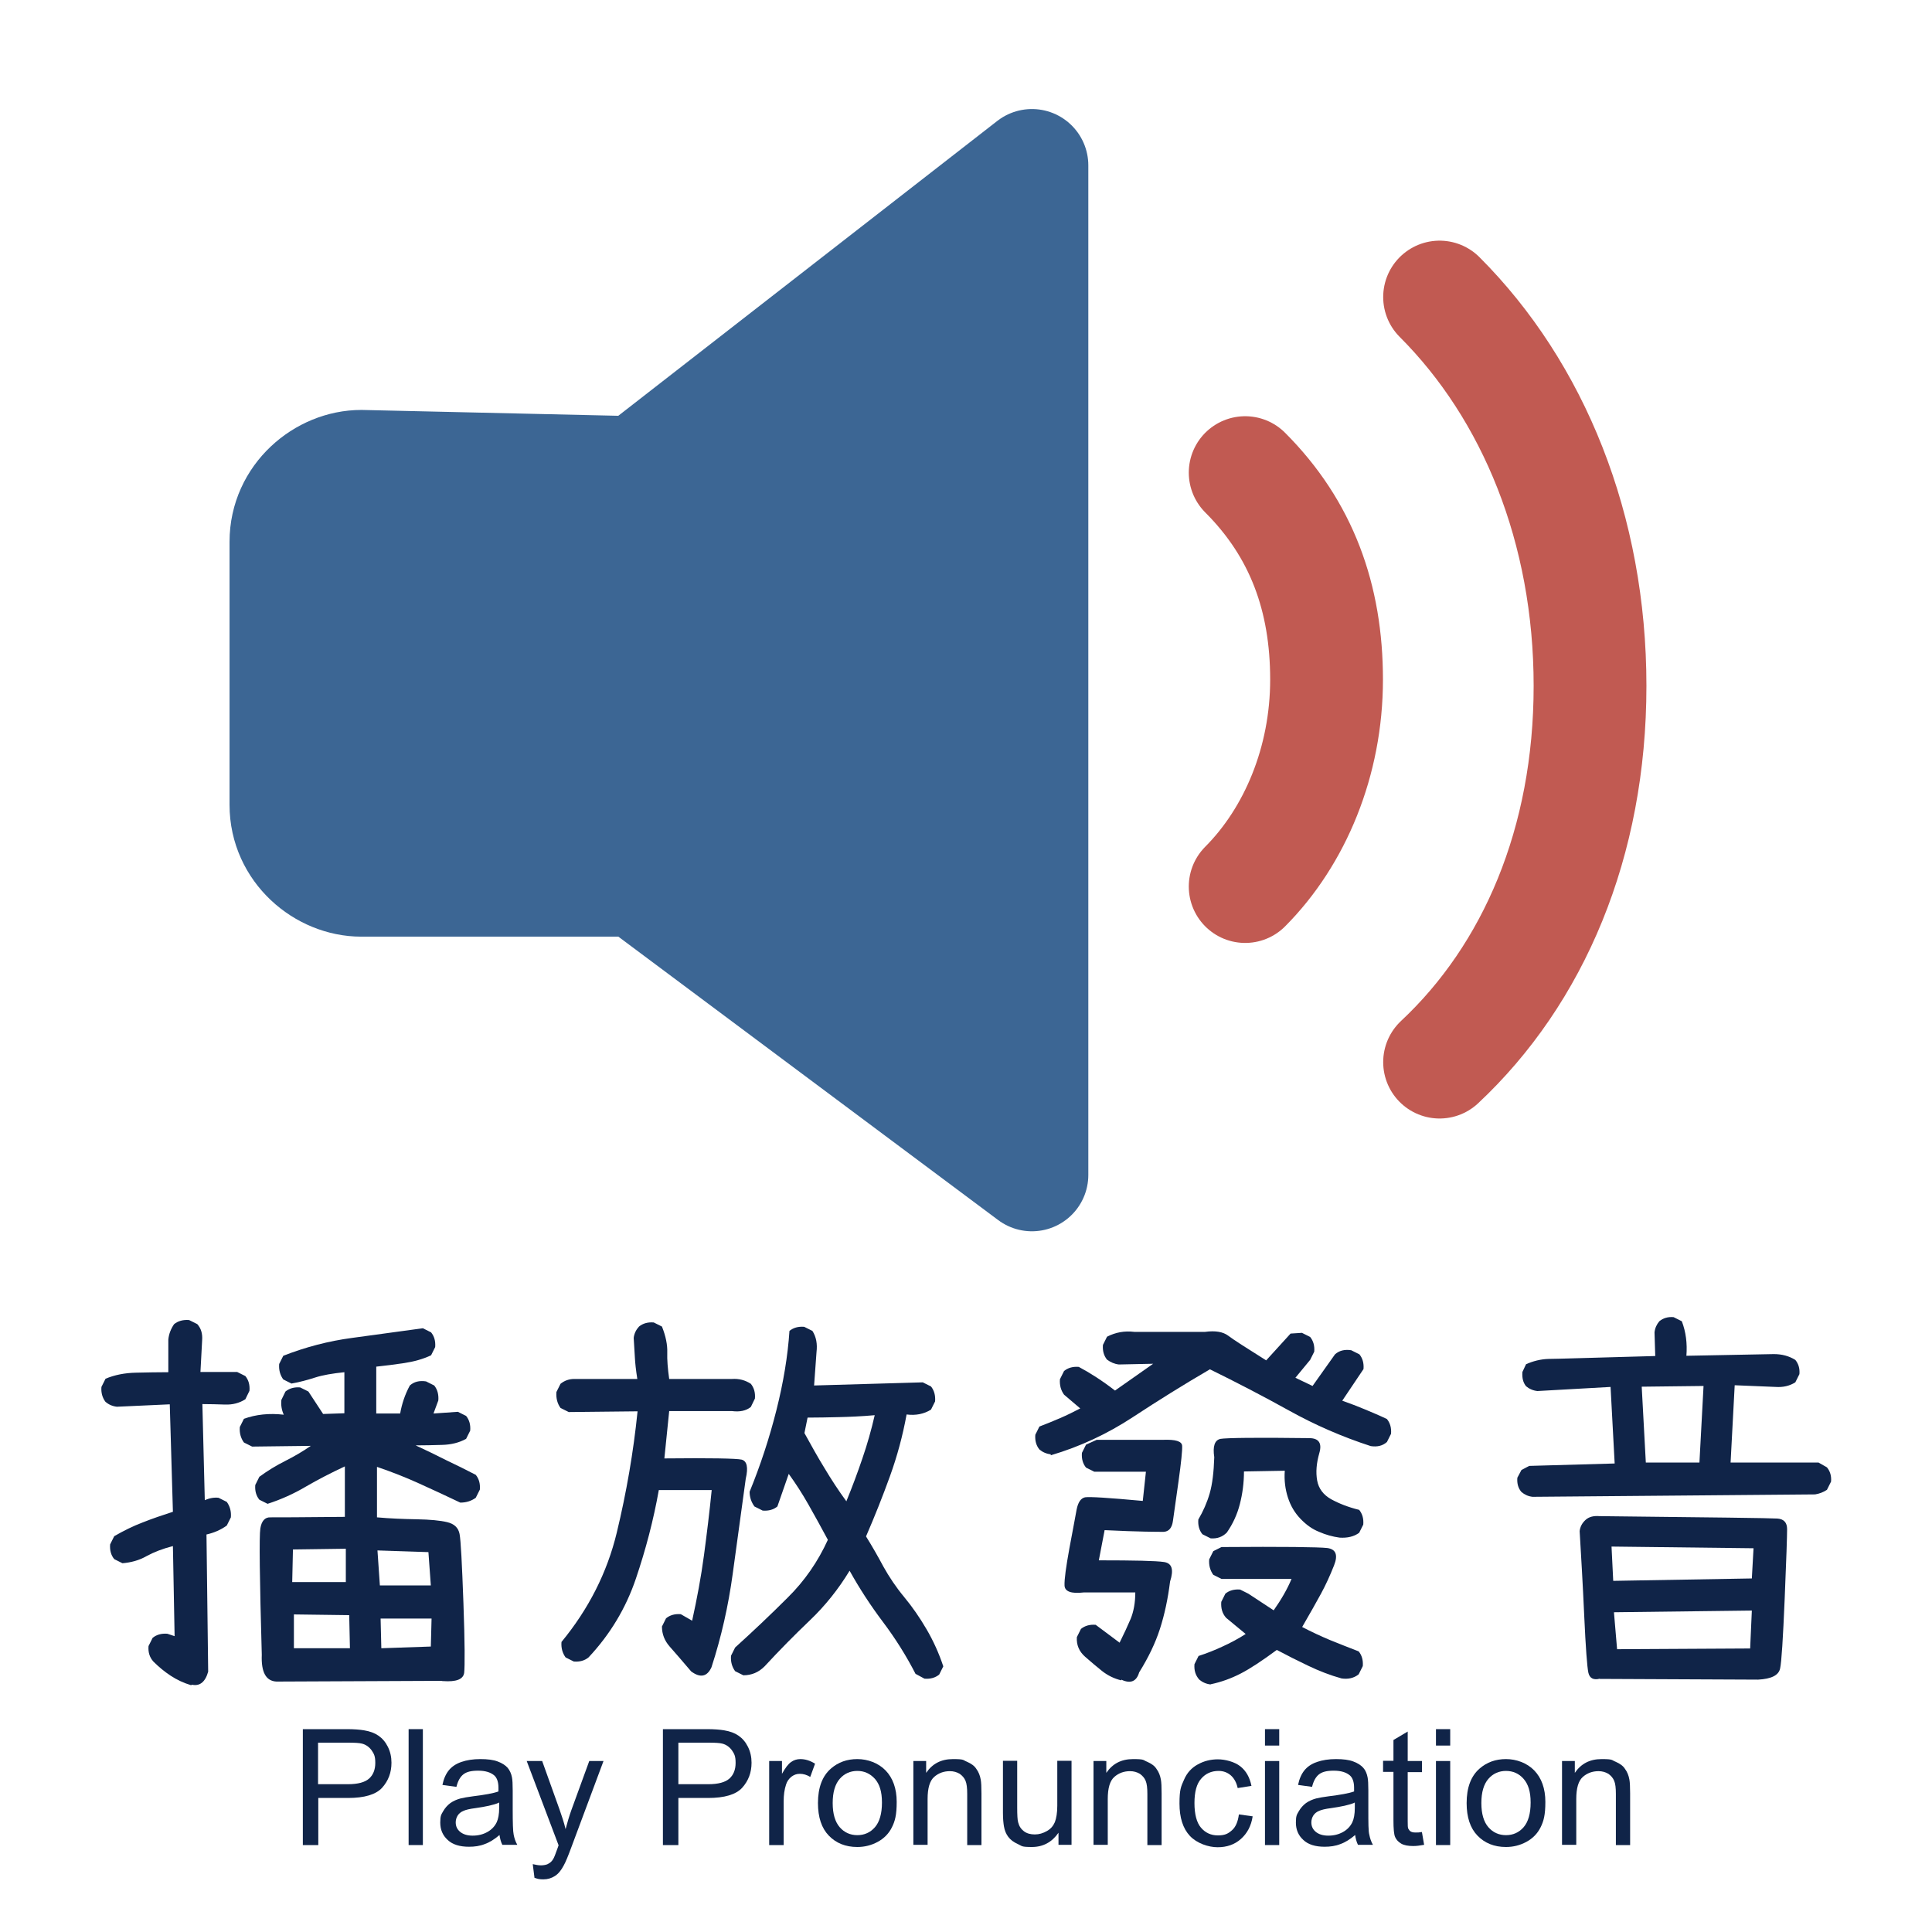
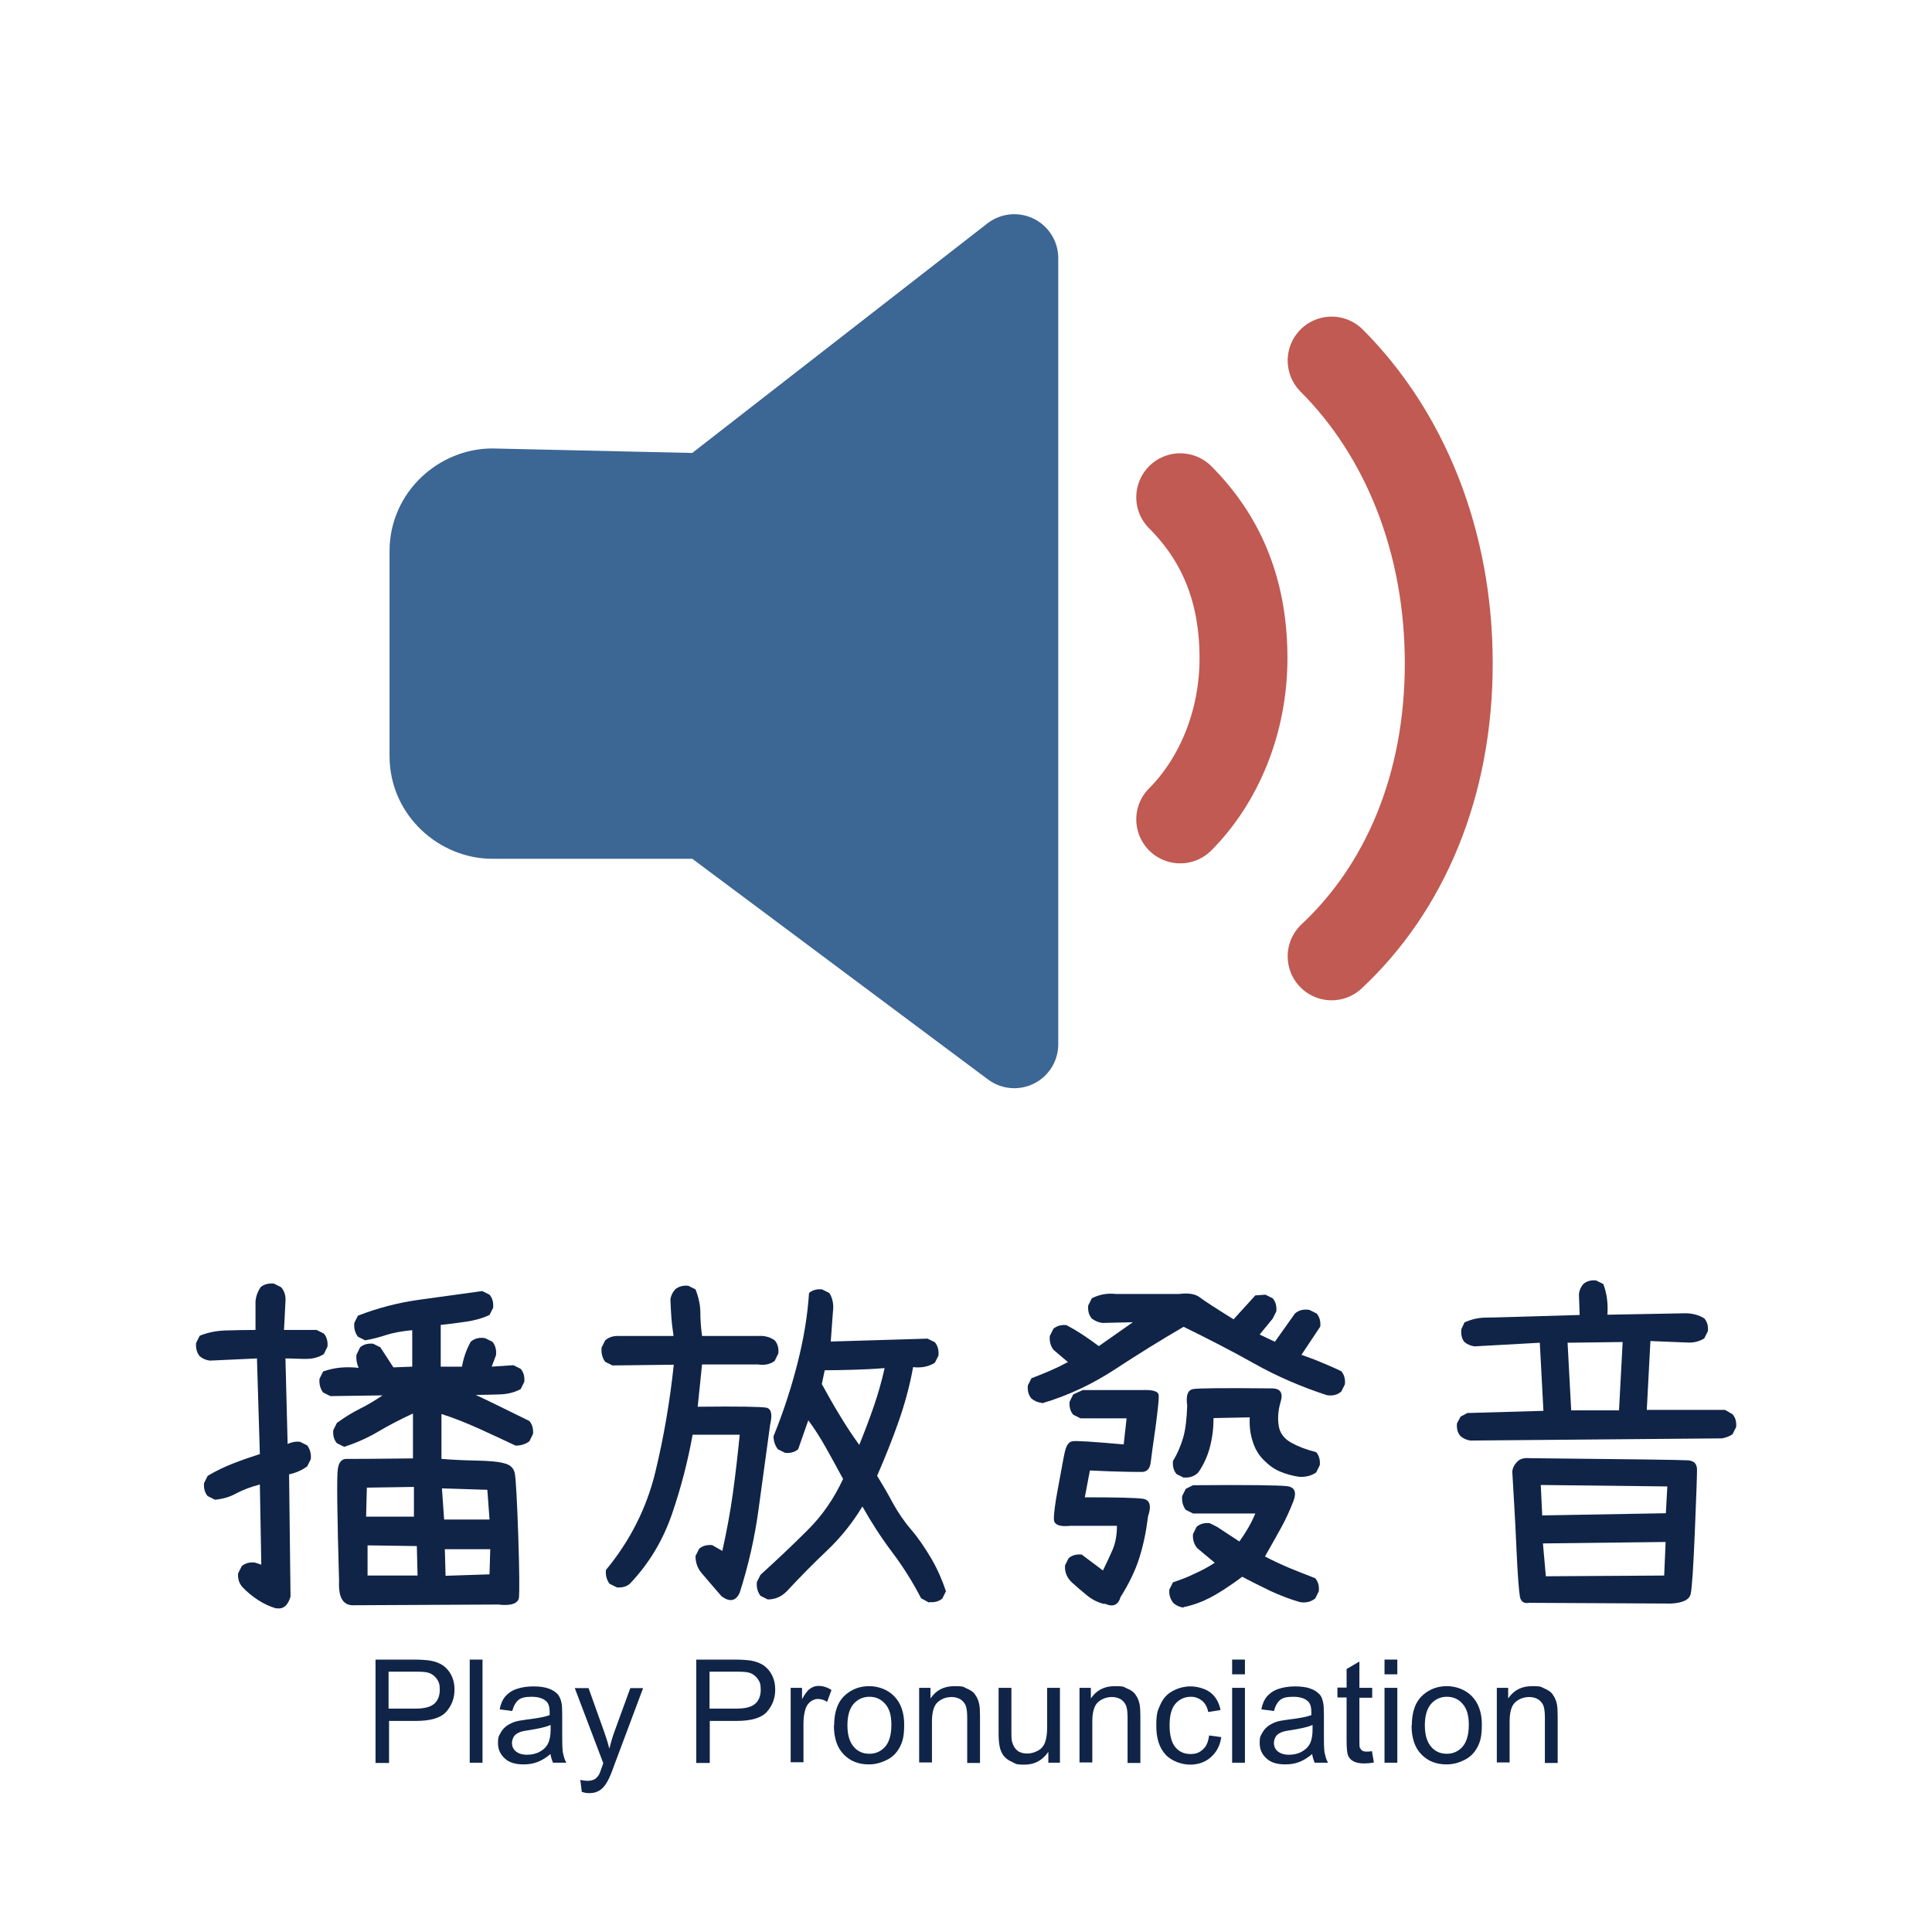
<svg xmlns="http://www.w3.org/2000/svg" id="_圖層_1" version="1.1" viewBox="0 0 800 800">
  <defs>
    <style>
      .st0 {
        isolation: isolate;
      }

      .st1 {
        fill: none;
        stroke: #c15a52;
      }

      .st1, .st2 {
        stroke-linecap: round;
        stroke-linejoin: round;
-         stroke-width: 46.7px;
+         stroke-width: 36.4px;
      }

      .st3 {
        fill: #102448;
      }

      .st2 {
        fill: #3c6694;
        stroke: #3c6694;
      }
    </style>
  </defs>
  <g>
-     <path class="st3" d="M79.1,697.8c-3-.9-5.8-2.2-8.4-3.9s-5-3.7-7.2-5.9c-1.6-1.8-2.2-3.9-2-6.4l1.7-3.4c1.6-1.3,3.6-1.9,6.1-1.7l3,1-.7-37.3c-4.3,1.1-7.9,2.5-11,4.2-3,1.7-6.3,2.6-9.9,2.9l-3.4-1.7c-1.3-1.6-1.9-3.6-1.7-6.1l1.7-3.4c3.8-2.2,7.8-4.2,11.8-5.7,4-1.6,8.2-3,12.5-4.4l-1.3-44.5-21.9,1c-1.8-.2-3.4-.9-4.7-2-1.3-1.7-1.9-3.8-1.7-6.2l1.7-3.4c3.8-1.6,8-2.4,12.5-2.5s9-.2,13.5-.2v-13.5c.2-2.2,1-4.4,2.4-6.4,1.6-1.3,3.7-1.9,6.2-1.7l3.4,1.7c1.6,1.8,2.2,4,2,6.7l-.7,13.1h15.2l3.4,1.7c1.3,1.6,1.9,3.6,1.7,6.1l-1.7,3.5c-2.5,1.6-5.3,2.3-8.4,2.2s-6.3-.2-9.4-.2l1,39.8c2-.9,3.9-1.2,5.7-1l3.4,1.7c1.3,1.8,1.9,3.9,1.7,6.4l-1.7,3.4c-2.5,1.8-5.3,3-8.4,3.7l.7,56.8c-1.2,4.3-3.5,6.1-6.7,5.4l-.4.2h0ZM183.1,696l-68.6.3c-4.4-.2-6.4-3.9-6.1-11.1-.9-31.7-1.1-49.1-.6-52.3.5-3.1,1.9-4.7,4.2-4.6,2.3,0,12.6,0,30.8-.2v-20.9c-5.8,2.7-11.2,5.5-16.2,8.4-4.9,2.9-10.2,5.3-15.8,7.1l-3.4-1.7c-1.3-1.6-1.9-3.6-1.7-6.1l1.7-3.4c3.4-2.5,7-4.7,10.8-6.6,3.8-1.9,7.3-4,10.5-6.2l-24.3.3-3.4-1.7c-1.3-1.8-1.9-3.9-1.7-6.4l1.7-3.4c4.9-1.8,10.5-2.4,16.5-1.7-.9-2-1.2-4-1-6.1l1.7-3.5c1.6-1.3,3.6-1.9,6.1-1.7l3.4,1.7,6.1,9.3,8.8-.3v-17c-4.9.5-9,1.2-12.1,2.2-3.1,1-6.4,1.9-9.8,2.5l-3.4-1.7c-1.3-1.8-1.9-3.9-1.7-6.4l1.7-3.4c9.2-3.6,18.7-6.1,28.5-7.4l29.3-4,3.4,1.7c1.3,1.6,1.9,3.6,1.7,6.1l-1.7,3.4c-3.4,1.6-7.1,2.6-11,3.2-4,.6-7.9,1.1-11.7,1.5v19.4h9.9c.7-4,2-7.9,4-11.6,1.8-1.6,4-2.1,6.7-1.7l3.4,1.7c1.3,1.6,1.9,3.7,1.7,6.2l-2,5.4,10.1-.7,3.4,1.7c1.3,1.6,1.9,3.6,1.7,6.1l-1.7,3.4c-2.9,1.6-6.2,2.4-9.9,2.5s-7.4.2-11,.2c4.3,2,8.5,4,12.6,6.1,4.2,2,8.3,4,12.3,6.1,1.3,1.6,1.9,3.6,1.7,6.1l-1.7,3.4c-1.8,1.3-3.9,2-6.4,2-5.6-2.7-11.3-5.3-17-7.9-5.7-2.6-11.6-4.9-17.5-6.9v20.9c5.5.5,11,.7,16.5.8s9.7.5,12.6,1.2c2.9.7,4.6,2.3,5.1,4.9.5,2.6,1,12.1,1.6,28.7.6,16.5.6,26.1.3,28.8-.4,2.7-3.3,3.8-8.8,3.4h-.3ZM143.2,641.3l-21.9.3-.3,13.5h22.2v-13.8ZM144.9,682.5l-.3-13.7-22.9-.3v14h23.3,0ZM178.4,656.5l-1-13.8-21.1-.7,1,14.5h21.1ZM178.4,681.8l.3-11.6h-21.1l.3,12.3,20.4-.7h.1Z" />
-     <path class="st3" d="M286.2,692.1c-3.8-4.5-6.8-7.9-8.9-10.3-2.1-2.4-3.2-5.1-3.2-8.3l1.7-3.4c1.6-1.3,3.6-1.9,6.1-1.7l4.7,2.7c2-9.1,3.7-18.1,4.9-27.1,1.2-9,2.3-18,3.2-27h-21.9c-2.2,12.4-5.4,24.6-9.5,36.7-4.1,12.1-10.6,23-19.6,32.6-1.6,1.3-3.6,1.9-6.1,1.7l-3.4-1.7c-1.3-1.8-1.9-3.9-1.7-6.4,11.2-13.6,18.9-28.7,22.9-45.3,4-16.6,6.9-33.4,8.6-50.2l-28.5.3-3.4-1.7c-1.3-1.8-1.9-4-1.7-6.6l1.7-3.4c1.6-1.3,3.5-2,5.7-2h26.1c-.6-3.8-.9-6.7-1-8.7s-.3-4.7-.5-8.3c.2-1.8,1-3.4,2.2-4.7,1.6-1.3,3.6-1.9,6.1-1.7l3.4,1.7c1.6,4,2.3,7.6,2.2,10.7-.1,3.1.2,6.8.8,11h26c2.9-.2,5.5.5,7.8,2,1.3,1.6,1.9,3.6,1.7,6.1l-1.7,3.5c-2,1.6-4.6,2.1-7.8,1.7h-26l-2,19.6c19.1-.2,29.8,0,32,.5,2.2.6,2.8,3.2,1.7,7.9-1.8,13-3.6,26.2-5.4,39.4s-4.7,26.1-8.8,38.7c-1.8,3.9-4.6,4.5-8.4,1.7h0ZM382.8,695.1l-3.7-2c-3.8-7.4-8.3-14.6-13.5-21.5s-9.8-14-13.8-21.2c-4.6,7.6-10.1,14.5-16.5,20.6s-12.6,12.4-18.7,19c-2.5,2.5-5.4,3.7-8.8,3.7l-3.4-1.7c-1.3-1.8-1.9-3.9-1.7-6.4l1.7-3.4c7.4-6.7,14.7-13.6,21.7-20.6,7.1-7,12.6-15,16.7-24-2.9-5.4-5.6-10.3-8.1-14.7s-5.2-8.6-8.1-12.6c-1.6,4.5-3.1,9-4.7,13.5-1.6,1.3-3.6,1.9-6.1,1.7l-3.4-1.7c-1.3-1.8-2-3.8-2-6.1,4.5-11,8.2-22.3,11.1-33.8s4.7-22.4,5.4-32.8c1.6-1.3,3.6-1.9,6.1-1.7l3.4,1.7c1.6,2.5,2.1,5.4,1.7,8.8l-1,13.8,45-1.3,3.4,1.7c1.3,1.6,1.9,3.7,1.7,6.2l-1.7,3.4c-2.9,1.8-6.3,2.5-10.1,2-1.6,8.8-3.9,17.3-6.9,25.6s-6.3,16.6-9.9,24.9c2.5,4,4.9,8.2,7.2,12.5,2.4,4.3,5.2,8.5,8.6,12.6s6.5,8.6,9.3,13.4c2.8,4.8,5.1,9.9,6.9,15.3l-1.7,3.4c-1.6,1.3-3.6,1.9-6.1,1.7h0ZM350.4,621.8c2.5-6.1,4.7-12,6.7-17.9,2-5.8,3.7-11.8,5.1-17.9-5.6.5-10.6.7-14.9.8s-8.6.2-12.9.2l-1.3,6.4c2.7,4.9,5.4,9.8,8.3,14.5,2.8,4.7,5.8,9.3,9.1,13.8h-.1Z" />
-     <path class="st3" d="M435.1,602.2c-1.8-.2-3.4-.9-4.7-2-1.3-1.6-1.9-3.6-1.7-6.1l1.7-3.4c2.9-1.1,5.8-2.3,8.6-3.5,2.8-1.2,5.6-2.6,8.3-4l-6.7-5.7c-1.3-1.8-1.9-3.9-1.7-6.4l1.7-3.4c1.6-1.3,3.6-1.9,6.1-1.7,4.7,2.5,9.7,5.7,15,9.8l15.8-11.1-14.2.3c-1.8-.2-3.4-.9-4.9-2-1.3-1.6-1.9-3.6-1.7-6.1l1.7-3.4c3.5-1.8,7.2-2.5,11.3-2h29.3c4.3-.6,7.5,0,9.6,1.6s7.4,5,15.7,10.2l10.1-11.1,4.7-.3,3.4,1.7c1.3,1.6,1.9,3.6,1.7,6.1l-1.7,3.4-6.1,7.4,7.1,3.4,9.3-13.1c1.8-1.6,4-2.1,6.7-1.7l3.4,1.7c1.3,1.6,1.9,3.6,1.7,6.1l-8.8,13.1c3.1,1.1,6.3,2.3,9.4,3.6,3.1,1.3,6.2,2.6,9.1,4,1.3,1.6,1.9,3.6,1.7,6.1l-1.7,3.4c-1.8,1.6-4,2.1-6.7,1.7-11.7-3.8-23-8.7-33.8-14.7s-21.8-11.7-32.8-17.1c-10.8,6.3-21.4,12.9-31.9,19.8-10.5,6.9-21.8,12.2-34,15.8v-.4h0ZM464.3,695.8c-2.9-.7-5.6-2-8-3.9s-4.7-3.9-7-5.9c-2.5-2.2-3.6-4.9-3.4-8.1l1.7-3.4c1.6-1.3,3.6-1.9,6.1-1.7l9.9,7.4c1.8-3.6,3.3-6.9,4.6-9.9,1.2-3,1.9-6.6,1.9-10.9h-21.4c-5.2.6-7.8-.4-7.9-2.9s.6-7.6,2-15.3c1.5-7.7,2.4-13.1,3-16.1s1.7-4.7,3.5-5.1c1.9-.3,9.8.2,23.9,1.5l1.3-12.1h-21.4l-3.4-1.7c-1.3-1.6-1.9-3.6-1.7-6.1l1.7-3.4,4.4-2h27.5c5.2-.2,7.8.6,7.9,2.5s-.4,6.8-1.5,14.7-1.9,13.3-2.3,16.3-1.7,4.5-3.9,4.6c-2.2,0-10.3,0-24.4-.7l-2.4,12.5c14.7,0,23.7.2,27,.7s4.1,3.1,2.5,8.1c-.9,7.2-2.3,13.7-4.2,19.6-1.9,5.9-4.8,11.9-8.6,18-1.1,3.8-3.6,4.8-7.4,3v.3h0ZM501.3,697.5c-1.8-.2-3.4-.9-4.7-2-1.6-1.8-2.2-3.9-2-6.4l1.7-3.4c3.4-1.1,6.7-2.4,9.9-3.9,3.3-1.5,6.5-3.2,9.6-5.2l-8.1-6.7c-1.6-1.8-2.2-4-2-6.6l1.7-3.4c1.6-1.3,3.6-1.9,6.1-1.7l3.4,1.7,10.5,6.9c3.1-4.4,5.6-8.7,7.4-13h-29l-3.4-1.7c-1.3-1.8-1.9-3.9-1.7-6.4l1.7-3.4,3.4-1.7c25.6-.2,40.2,0,43.8.4,3.6.5,4.5,2.9,2.8,7.2s-3.5,8.2-5.4,11.7-4.5,8.1-7.8,13.8c3.8,2,7.7,3.8,11.5,5.4,3.9,1.6,7.8,3.1,11.9,4.7,1.3,1.6,1.9,3.6,1.7,6.1l-1.7,3.4c-2,1.6-4.4,2.1-7.1,1.7-4.7-1.3-9.3-3.1-13.7-5.2-4.4-2.1-8.8-4.3-13.1-6.6-6.1,4.5-11.1,7.8-15,9.8-3.9,2-8,3.5-12.3,4.4h-.1ZM501.3,637l-3.4-1.7c-1.3-1.6-1.9-3.6-1.7-6.1,2-3.4,3.6-7,4.7-10.8s1.7-8.8,1.9-15c-.7-4.6.2-7.1,2.6-7.6,2.4-.4,14.6-.6,36.7-.3,4,0,5.4,2.1,4.2,6.2-1.2,4.2-1.5,7.9-.9,11.3.6,3.4,2.6,6,5.8,7.8,3.3,1.8,7.1,3.3,11.6,4.4,1.3,1.6,1.9,3.6,1.7,6.1l-1.7,3.4c-2.2,1.6-4.9,2.2-8.1,2-2.9-.4-5.8-1.2-8.5-2.4-2.8-1.1-5.3-2.9-7.7-5.4s-4.1-5.4-5.2-8.8c-1.1-3.4-1.6-7.1-1.3-11.1l-16.9.3c0,4.7-.6,9.2-1.7,13.5-1.1,4.3-2.9,8.2-5.4,11.8-1.8,1.8-4,2.6-6.7,2.4h0Z" />
-     <path class="st3" d="M634.6,619.8c-1.8-.2-3.3-.9-4.6-2-1.3-1.5-1.9-3.4-1.7-5.9l1.7-3.2,3.2-1.7,35.4-1-1.7-31.7-30.3,1.7c-1.8-.2-3.4-.9-4.7-2-1.2-1.5-1.7-3.4-1.5-5.9l1.5-3.2c2.9-1.3,6-2.1,9.3-2.2,3.3,0,18-.5,44.2-1.2l-.3-9.8c.2-1.8.9-3.3,2-4.6,1.6-1.3,3.5-1.9,5.9-1.7l3.4,1.7c1.7,4.4,2.3,9.2,1.9,14.3l36.2-.7c3.4,0,6.3.8,8.9,2.4,1.3,1.6,1.9,3.5,1.7,5.9l-1.7,3.4c-2.4,1.5-5.1,2.1-8.1,1.9l-17-.7-1.7,32h36.4l3.5,2c1.3,1.6,1.9,3.5,1.7,5.9l-1.7,3.4c-1.5,1-3.1,1.6-4.9,1.9l-117,1h0ZM662.5,695.1c-2.7.7-4.3-.2-4.8-2.5-.5-2.4-1.1-10.2-1.7-23.4-.6-13.3-1.3-25-1.9-35.2.2-1.8,1-3.3,2.4-4.6s3.3-1.8,5.8-1.6c46.4.5,71,.8,73.7,1s4,1.7,4,4.4-.3,12.3-1,28.8-1.3,26.2-1.9,28.9c-.6,2.8-3.6,4.3-9.1,4.6l-65.6-.3h0ZM725.4,653.6l.7-12.5-58.8-.7.7,14.2,57.5-1h-.1ZM724.7,682.6l.7-15.7-57.1.7,1.3,15.3,55.1-.3ZM705.4,573.9l-25.6.3,1.7,31.4h22.2l1.7-31.7h0Z" />
+     <path class="st2" d="M292.7,205.9l127.3-99v325.5l-127.3-95h-88.9c-12.1,0-24.3-10.1-24.3-24.3v-84.9c0-14.2,12.1-24.3,24.3-24.3l88.9,2Z" />
+     <path class="st1" d="M488.7,205.9c18.2,18.2,26.2,40.4,26.2,66.7s-10.1,50.5-26.2,66.7" />
+     <path class="st1" d="M551.4,149.3c30.3,30.3,48.5,74.8,48.5,125.4s-18.2,93-48.5,121.3" />
  </g>
-   <g class="st0">
+   <g>
+     <g>
+       <path class="st3" d="M114.3,666c-2.7-.8-5.2-2-7.5-3.5s-4.5-3.3-6.4-5.3c-1.4-1.6-2-3.5-1.8-5.7l1.5-3c1.4-1.2,3.2-1.7,5.4-1.5l2.7.9-.6-33.2c-3.8,1-7,2.2-9.8,3.7-2.7,1.5-5.6,2.3-8.8,2.6l-3-1.5c-1.2-1.4-1.7-3.2-1.5-5.4l1.5-3c3.4-2,6.9-3.7,10.5-5.1,3.6-1.4,7.3-2.7,11.1-3.9l-1.2-39.6-19.5.9c-1.6-.2-3-.8-4.2-1.8-1.2-1.5-1.7-3.4-1.5-5.5l1.5-3c3.4-1.4,7.1-2.1,11.1-2.2s8-.2,12-.2v-12c.2-2,.9-3.9,2.1-5.7,1.4-1.2,3.3-1.7,5.5-1.5l3,1.5c1.4,1.6,2,3.6,1.8,6l-.6,11.7h13.5l3,1.5c1.2,1.4,1.7,3.2,1.5,5.4l-1.5,3.1c-2.2,1.4-4.7,2-7.5,2s-5.6-.2-8.4-.2l.9,35.4c1.8-.8,3.5-1.1,5.1-.9l3,1.5c1.2,1.6,1.7,3.5,1.5,5.7l-1.5,3c-2.2,1.6-4.7,2.7-7.5,3.3l.6,50.6c-1.1,3.8-3.1,5.4-6,4.8l-.4.2h0ZM206.9,664.4l-61.1.3c-3.9-.2-5.7-3.5-5.4-9.9-.8-28.2-1-43.7-.5-46.6.4-2.8,1.7-4.2,3.7-4.1,2,0,11.2,0,27.4-.2v-18.6c-5.2,2.4-10,4.9-14.4,7.5-4.4,2.6-9.1,4.7-14.1,6.3l-3-1.5c-1.2-1.4-1.7-3.2-1.5-5.4l1.5-3c3-2.2,6.2-4.2,9.6-5.9,3.4-1.7,6.5-3.6,9.3-5.5l-21.6.3-3-1.5c-1.2-1.6-1.7-3.5-1.5-5.7l1.5-3c4.4-1.6,9.3-2.1,14.7-1.5-.8-1.8-1.1-3.6-.9-5.4l1.5-3.1c1.4-1.2,3.2-1.7,5.4-1.5l3,1.5,5.4,8.3,7.8-.3v-15.1c-4.4.4-8,1.1-10.8,2-2.8.9-5.7,1.7-8.7,2.2l-3-1.5c-1.2-1.6-1.7-3.5-1.5-5.7l1.5-3c8.2-3.2,16.7-5.4,25.4-6.6l26.1-3.6,3,1.5c1.2,1.4,1.7,3.2,1.5,5.4l-1.5,3c-3,1.4-6.3,2.3-9.8,2.8-3.6.5-7,1-10.4,1.3v17.3h8.8c.6-3.6,1.8-7,3.6-10.3,1.6-1.4,3.6-1.9,6-1.5l3,1.5c1.2,1.4,1.7,3.3,1.5,5.5l-1.8,4.8,9-.6,3,1.5c1.2,1.4,1.7,3.2,1.5,5.4l-1.5,3c-2.6,1.4-5.5,2.1-8.8,2.2s-6.6.2-9.8.2c3.8,1.8,7.6,3.6,11.2,5.4,3.7,1.8,7.4,3.6,11,5.4,1.2,1.4,1.7,3.2,1.5,5.4l-1.5,3c-1.6,1.2-3.5,1.8-5.7,1.8-5-2.4-10.1-4.7-15.1-7-5.1-2.3-10.3-4.4-15.6-6.1v18.6c4.9.4,9.8.6,14.7.7s8.6.4,11.2,1.1c2.6.6,4.1,2,4.5,4.4.4,2.3.9,10.8,1.4,25.6.5,14.7.5,23.2.3,25.6-.4,2.4-2.9,3.4-7.8,3h-.3ZM171.4,615.7l-19.5.3-.3,12h19.8v-12.3ZM172.9,652.4l-.3-12.2-20.4-.3v12.5h20.7,0ZM202.7,629.2l-.9-12.3-18.8-.6.9,12.9h18.8ZM202.7,651.8l.3-10.3h-18.8l.3,11,18.2-.6h0Z" />
+       <path class="st3" d="M298.7,660.9c-3.4-4-6.1-7-7.9-9.2-1.9-2.1-2.8-4.5-2.8-7.4l1.5-3c1.4-1.2,3.2-1.7,5.4-1.5l4.2,2.4c1.8-8.1,3.3-16.1,4.4-24.1,1.1-8,2-16,2.8-24h-19.5c-2,11-4.8,21.9-8.5,32.7-3.7,10.8-9.4,20.5-17.5,29-1.4,1.2-3.2,1.7-5.4,1.5l-3-1.5c-1.2-1.6-1.7-3.5-1.5-5.7,10-12.1,16.8-25.6,20.4-40.3,3.6-14.8,6.1-29.7,7.7-44.7l-25.4.3-3-1.5c-1.2-1.6-1.7-3.6-1.5-5.9l1.5-3c1.4-1.2,3.1-1.8,5.1-1.8h23.2c-.5-3.4-.8-6-.9-7.7s-.3-4.2-.4-7.4c.2-1.6.9-3,2-4.2,1.4-1.2,3.2-1.7,5.4-1.5l3,1.5c1.4,3.6,2,6.8,2,9.5,0,2.8.2,6.1.7,9.8h23.2c2.6-.2,4.9.4,6.9,1.8,1.2,1.4,1.7,3.2,1.5,5.4l-1.5,3.1c-1.8,1.4-4.1,1.9-6.9,1.5h-23.2l-1.8,17.5c17-.2,26.5,0,28.5.4,2,.5,2.5,2.8,1.5,7-1.6,11.6-3.2,23.3-4.8,35.1s-4.2,23.2-7.8,34.5c-1.6,3.5-4.1,4-7.5,1.5h0ZM384.7,663.6l-3.3-1.8c-3.4-6.6-7.4-13-12-19.1s-8.7-12.5-12.3-18.9c-4.1,6.8-9,12.9-14.7,18.3-5.7,5.4-11.2,11-16.7,16.9-2.2,2.2-4.8,3.3-7.8,3.3l-3-1.5c-1.2-1.6-1.7-3.5-1.5-5.7l1.5-3c6.6-6,13.1-12.1,19.3-18.3,6.3-6.2,11.2-13.4,14.9-21.4-2.6-4.8-5-9.2-7.2-13.1s-4.6-7.7-7.2-11.2c-1.4,4-2.8,8-4.2,12-1.4,1.2-3.2,1.7-5.4,1.5l-3-1.5c-1.2-1.6-1.8-3.4-1.8-5.4,4-9.8,7.3-19.9,9.9-30.1s4.2-19.9,4.8-29.2c1.4-1.2,3.2-1.7,5.4-1.5l3,1.5c1.4,2.2,1.9,4.8,1.5,7.8l-.9,12.3,40.1-1.2,3,1.5c1.2,1.4,1.7,3.3,1.5,5.5l-1.5,3c-2.6,1.6-5.6,2.2-9,1.8-1.4,7.8-3.5,15.4-6.1,22.8s-5.6,14.8-8.8,22.2c2.2,3.6,4.4,7.3,6.4,11.1,2.1,3.8,4.6,7.6,7.7,11.2s5.8,7.7,8.3,11.9c2.5,4.3,4.5,8.8,6.1,13.6l-1.5,3c-1.4,1.2-3.2,1.7-5.4,1.5h0ZM355.8,598.3c2.2-5.4,4.2-10.7,6-15.9,1.8-5.2,3.3-10.5,4.5-15.9-5,.4-9.4.6-13.3.7s-7.7.2-11.5.2l-1.2,5.7c2.4,4.4,4.8,8.7,7.4,12.9,2.5,4.2,5.2,8.3,8.1,12.3h0Z" />
+       <path class="st3" d="M431.3,580.9c-1.6-.2-3-.8-4.2-1.8-1.2-1.4-1.7-3.2-1.5-5.4l1.5-3c2.6-1,5.2-2,7.7-3.1,2.5-1.1,5-2.3,7.4-3.6l-6-5.1c-1.2-1.6-1.7-3.5-1.5-5.7l1.5-3c1.4-1.2,3.2-1.7,5.4-1.5,4.2,2.2,8.6,5.1,13.4,8.7l14.1-9.9-12.6.3c-1.6-.2-3-.8-4.4-1.8-1.2-1.4-1.7-3.2-1.5-5.4l1.5-3c3.1-1.6,6.4-2.2,10.1-1.8h26.1c3.8-.5,6.7,0,8.5,1.4s6.6,4.5,14,9.1l9-9.9,4.2-.3,3,1.5c1.2,1.4,1.7,3.2,1.5,5.4l-1.5,3-5.4,6.6,6.3,3,8.3-11.7c1.6-1.4,3.6-1.9,6-1.5l3,1.5c1.2,1.4,1.7,3.2,1.5,5.4l-7.8,11.7c2.8,1,5.6,2,8.4,3.2,2.8,1.2,5.5,2.3,8.1,3.6,1.2,1.4,1.7,3.2,1.5,5.4l-1.5,3c-1.6,1.4-3.6,1.9-6,1.5-10.4-3.4-20.5-7.7-30.1-13.1s-19.4-10.4-29.2-15.2c-9.6,5.6-19.1,11.5-28.4,17.6-9.3,6.1-19.4,10.9-30.3,14.1v-.4h0ZM457.3,664.2c-2.6-.6-5-1.8-7.1-3.5s-4.2-3.5-6.2-5.3c-2.2-2-3.2-4.4-3-7.2l1.5-3c1.4-1.2,3.2-1.7,5.4-1.5l8.8,6.6c1.6-3.2,2.9-6.1,4.1-8.8,1.1-2.7,1.7-5.9,1.7-9.7h-19.1c-4.6.5-6.9-.4-7-2.6s.5-6.8,1.8-13.6c1.3-6.9,2.1-11.7,2.7-14.3s1.5-4.2,3.1-4.5c1.7-.3,8.7.2,21.3,1.3l1.2-10.8h-19.1l-3-1.5c-1.2-1.4-1.7-3.2-1.5-5.4l1.5-3,3.9-1.8h24.5c4.6-.2,6.9.5,7,2.2s-.4,6.1-1.3,13.1c-1,7-1.7,11.8-2,14.5s-1.5,4-3.5,4.1c-2,0-9.2,0-21.7-.6l-2.1,11.1c13.1,0,21.1.2,24,.6s3.7,2.8,2.2,7.2c-.8,6.4-2,12.2-3.7,17.5-1.7,5.3-4.3,10.6-7.7,16-1,3.4-3.2,4.3-6.6,2.7v.3h0ZM490.2,665.7c-1.6-.2-3-.8-4.2-1.8-1.4-1.6-2-3.5-1.8-5.7l1.5-3c3-1,6-2.1,8.8-3.5,2.9-1.3,5.8-2.8,8.5-4.6l-7.2-6c-1.4-1.6-2-3.6-1.8-5.9l1.5-3c1.4-1.2,3.2-1.7,5.4-1.5l3,1.5,9.3,6.1c2.8-3.9,5-7.7,6.6-11.6h-25.8l-3-1.5c-1.2-1.6-1.7-3.5-1.5-5.7l1.5-3,3-1.5c22.8-.2,35.8,0,39,.4,3.2.4,4,2.6,2.5,6.4s-3.1,7.3-4.8,10.4-4,7.2-6.9,12.3c3.4,1.8,6.9,3.4,10.2,4.8,3.5,1.4,6.9,2.8,10.6,4.2,1.2,1.4,1.7,3.2,1.5,5.4l-1.5,3c-1.8,1.4-3.9,1.9-6.3,1.5-4.2-1.2-8.3-2.8-12.2-4.6-3.9-1.9-7.8-3.8-11.7-5.9-5.4,4-9.9,6.9-13.4,8.7-3.5,1.8-7.1,3.1-11,3.9h0ZM490.2,611.9l-3-1.5c-1.2-1.4-1.7-3.2-1.5-5.4,1.8-3,3.2-6.2,4.2-9.6s1.5-7.8,1.7-13.4c-.6-4.1.2-6.3,2.3-6.8,2.1-.4,13-.5,32.7-.3,3.6,0,4.8,1.9,3.7,5.5-1.1,3.7-1.3,7-.8,10.1.5,3,2.3,5.3,5.2,6.9,2.9,1.6,6.3,2.9,10.3,3.9,1.2,1.4,1.7,3.2,1.5,5.4l-1.5,3c-2,1.4-4.4,2-7.2,1.8-2.6-.4-5.2-1.1-7.6-2.1-2.5-1-4.7-2.6-6.9-4.8s-3.7-4.8-4.6-7.8c-1-3-1.4-6.3-1.2-9.9l-15,.3c0,4.2-.5,8.2-1.5,12-1,3.8-2.6,7.3-4.8,10.5-1.6,1.6-3.6,2.3-6,2.1h0Z" />
+       <path class="st3" d="M608.9,596.5c-1.6-.2-2.9-.8-4.1-1.8-1.2-1.3-1.7-3-1.5-5.3l1.5-2.8,2.8-1.5,31.5-.9-1.5-28.2-27,1.5c-1.6-.2-3-.8-4.2-1.8-1.1-1.3-1.5-3-1.3-5.3l1.3-2.8c2.6-1.2,5.3-1.9,8.3-2,2.9,0,16-.4,39.4-1.1l-.3-8.7c.2-1.6.8-2.9,1.8-4.1,1.4-1.2,3.1-1.7,5.3-1.5l3,1.5c1.5,3.9,2,8.2,1.7,12.7l32.2-.6c3,0,5.6.7,7.9,2.1,1.2,1.4,1.7,3.1,1.5,5.3l-1.5,3c-2.1,1.3-4.5,1.9-7.2,1.7l-15.1-.6-1.5,28.5h32.4l3.1,1.8c1.2,1.4,1.7,3.1,1.5,5.3l-1.5,3c-1.3.9-2.8,1.4-4.4,1.7l-104.2.9h0ZM633.7,663.6c-2.4.6-3.8-.2-4.3-2.2-.4-2.1-1-9.1-1.5-20.8-.5-11.8-1.2-22.3-1.7-31.3.2-1.6.9-2.9,2.1-4.1s2.9-1.6,5.2-1.4c41.3.4,63.2.7,65.6.9s3.6,1.5,3.6,3.9-.3,11-.9,25.6c-.6,14.7-1.2,23.3-1.7,25.7-.5,2.5-3.2,3.8-8.1,4.1l-58.4-.3h0ZM689.8,626.6l.6-11.1-52.4-.6.6,12.6,51.2-.9h0ZM689.1,652.5l.6-14-50.8.6,1.2,13.6,49.1-.3ZM671.9,555.7l-22.8.3,1.5,28h19.8l1.5-28.2h0Z" />
+     </g>
    <g class="st0">
      <g class="st0">
-         <path class="st3" d="M125.4,764v-48h18.1c3.2,0,5.6.2,7.3.5,2.4.4,4.3,1.1,5.9,2.2,1.6,1.1,2.9,2.6,3.9,4.6s1.5,4.2,1.5,6.6c0,4.1-1.3,7.5-3.9,10.4-2.6,2.8-7.3,4.2-14.1,4.2h-12.3v19.5h-6.4,0ZM131.7,738.8h12.4c4.1,0,7-.8,8.7-2.3s2.6-3.7,2.6-6.5-.5-3.7-1.5-5.2c-1-1.4-2.4-2.4-4-2.8-1.1-.3-3-.4-5.9-.4h-12.3v17.2Z" />
-         <path class="st3" d="M169.2,764v-48h5.9v48h-5.9Z" />
-         <path class="st3" d="M207,759.7c-2.2,1.9-4.3,3.2-6.3,3.9-2,.8-4.2,1.1-6.5,1.1-3.8,0-6.8-.9-8.8-2.8-2.1-1.9-3.1-4.3-3.1-7.2s.4-3.3,1.2-4.7,1.8-2.5,3-3.4c1.3-.9,2.7-1.5,4.2-1.9,1.2-.3,2.9-.6,5.2-.9,4.8-.6,8.3-1.2,10.5-2v-1.5c0-2.4-.6-4.1-1.7-5.1-1.5-1.3-3.7-2-6.7-2s-4.8.5-6.1,1.5-2.3,2.7-2.9,5.2l-5.8-.8c.5-2.5,1.4-4.5,2.6-6s2.9-2.7,5.2-3.5,4.9-1.2,7.9-1.2,5.4.3,7.2,1c1.9.7,3.2,1.6,4.1,2.6.9,1.1,1.5,2.4,1.8,4,.2,1,.3,2.8.3,5.4v7.9c0,5.5.1,9,.4,10.4.3,1.5.7,2.8,1.5,4.2h-6.2c-.6-1.2-1-2.7-1.2-4.3h.2ZM206.5,746.5c-2.1.9-5.4,1.6-9.6,2.2-2.4.3-4.1.7-5.1,1.2-1,.4-1.8,1.1-2.3,1.9-.5.8-.8,1.8-.8,2.8,0,1.6.6,2.9,1.8,3.9s2.9,1.6,5.2,1.6,4.3-.5,6.1-1.5,3.1-2.4,3.9-4.1c.6-1.3,1-3.3,1-5.9v-2.2h-.2Z" />
-         <path class="st3" d="M221.3,777.4l-.7-5.5c1.3.3,2.4.5,3.4.5s2.4-.2,3.1-.7c.8-.4,1.4-1,1.9-1.8.4-.6,1-2.1,1.8-4.4.1-.3.3-.8.5-1.4l-13.2-34.9h6.4l7.2,20.1c.9,2.6,1.8,5.2,2.5,8.1.7-2.7,1.5-5.4,2.4-7.9l7.4-20.3h5.9l-13.2,35.4c-1.4,3.8-2.5,6.5-3.3,7.9-1,1.9-2.2,3.4-3.6,4.3-1.4.9-3,1.4-4.8,1.4s-2.4-.2-3.8-.7h.1Z" />
-         <path class="st3" d="M274.5,764v-48h18.1c3.2,0,5.6.2,7.3.5,2.4.4,4.3,1.1,5.9,2.2,1.6,1.1,2.9,2.6,3.9,4.6s1.5,4.2,1.5,6.6c0,4.1-1.3,7.5-3.9,10.4-2.6,2.8-7.3,4.2-14.1,4.2h-12.3v19.5h-6.4ZM280.9,738.8h12.4c4.1,0,7-.8,8.7-2.3s2.6-3.7,2.6-6.5-.5-3.7-1.5-5.2c-1-1.4-2.4-2.4-4-2.8-1.1-.3-3-.4-5.9-.4h-12.3v17.2h0Z" />
-         <path class="st3" d="M318.5,764v-34.8h5.3v5.3c1.4-2.5,2.6-4.1,3.8-4.9,1.1-.8,2.4-1.2,3.8-1.2,2,0,4,.6,6.1,1.9l-2,5.5c-1.4-.9-2.9-1.3-4.3-1.3s-2.4.4-3.5,1.2c-1,.8-1.8,1.9-2.2,3.2-.7,2.1-1,4.4-1,6.9v18.2h-6Z" />
-         <path class="st3" d="M338.7,746.6c0-6.4,1.8-11.2,5.4-14.3,3-2.6,6.6-3.9,10.9-3.9s8.7,1.6,11.7,4.7c3,3.1,4.6,7.5,4.6,13s-.7,8-2,10.6-3.3,4.6-5.9,6-5.4,2.1-8.4,2.1c-4.9,0-8.8-1.6-11.8-4.7-3-3.1-4.5-7.6-4.5-13.5h0ZM344.8,746.6c0,4.5,1,7.8,2.9,10s4.4,3.3,7.3,3.3,5.4-1.1,7.3-3.3,2.9-5.6,2.9-10.2-1-7.6-2.9-9.8c-2-2.2-4.4-3.3-7.3-3.3s-5.4,1.1-7.3,3.3-2.9,5.5-2.9,10Z" />
-         <path class="st3" d="M378.2,764v-34.8h5.3v4.9c2.6-3.8,6.2-5.7,11.1-5.7s4,.4,5.8,1.1c1.8.8,3.1,1.7,3.9,3,.9,1.2,1.5,2.7,1.8,4.4.2,1.1.3,3,.3,5.7v21.4h-5.9v-21.2c0-2.4-.2-4.2-.7-5.4s-1.3-2.1-2.4-2.9c-1.2-.7-2.5-1.1-4.1-1.1-2.5,0-4.7.8-6.5,2.4s-2.7,4.6-2.7,9.1v19h-5.9,0Z" />
-         <path class="st3" d="M438.3,764v-5.1c-2.7,3.9-6.4,5.9-11,5.9s-4-.4-5.8-1.2-3.1-1.8-4-3-1.5-2.6-1.8-4.4c-.2-1.2-.4-3-.4-5.5v-21.6h5.9v19.3c0,3.1.1,5.2.4,6.2.4,1.6,1.2,2.8,2.4,3.7s2.7,1.3,4.5,1.3,3.4-.5,5-1.4,2.6-2.1,3.3-3.7c.6-1.6,1-3.8,1-6.8v-18.6h5.9v34.8h-5.4Z" />
-         <path class="st3" d="M452.8,764v-34.8h5.3v4.9c2.6-3.8,6.2-5.7,11.1-5.7s4,.4,5.8,1.1c1.8.8,3.1,1.7,3.9,3,.9,1.2,1.5,2.7,1.8,4.4.2,1.1.3,3,.3,5.7v21.4h-5.9v-21.2c0-2.4-.2-4.2-.7-5.4s-1.3-2.1-2.4-2.9c-1.2-.7-2.5-1.1-4.1-1.1-2.5,0-4.7.8-6.5,2.4-1.8,1.6-2.7,4.6-2.7,9.1v19h-5.9,0Z" />
-         <path class="st3" d="M512.9,751.3l5.8.8c-.6,4-2.3,7.1-4.9,9.4-2.6,2.3-5.8,3.4-9.6,3.4s-8.6-1.6-11.5-4.7c-2.9-3.1-4.3-7.6-4.3-13.4s.6-7,1.9-9.9c1.2-2.8,3.1-4.9,5.7-6.3,2.5-1.4,5.3-2.1,8.3-2.1s6.9,1,9.3,2.9c2.4,1.9,3.9,4.6,4.6,8.1l-5.7.9c-.5-2.3-1.5-4.1-2.9-5.3s-3.1-1.8-5-1.8c-3,0-5.4,1.1-7.2,3.2-1.9,2.1-2.8,5.5-2.8,10.1s.9,8.1,2.7,10.2c1.8,2.1,4.1,3.2,7,3.2s4.2-.7,5.8-2.1,2.5-3.6,2.9-6.6h0Z" />
-         <path class="st3" d="M523.8,722.8v-6.8h5.9v6.8h-5.9ZM523.8,764v-34.8h5.9v34.8h-5.9Z" />
-         <path class="st3" d="M561.3,759.7c-2.2,1.9-4.3,3.2-6.3,3.9-2,.8-4.2,1.1-6.5,1.1-3.8,0-6.8-.9-8.8-2.8-2.1-1.9-3.1-4.3-3.1-7.2s.4-3.3,1.2-4.7,1.8-2.5,3-3.4c1.3-.9,2.7-1.5,4.2-1.9,1.2-.3,2.9-.6,5.2-.9,4.8-.6,8.3-1.2,10.5-2v-1.5c0-2.4-.6-4.1-1.7-5.1-1.5-1.3-3.7-2-6.7-2s-4.8.5-6.1,1.5-2.3,2.7-2.9,5.2l-5.8-.8c.5-2.5,1.4-4.5,2.6-6s2.9-2.7,5.2-3.5,4.9-1.2,7.9-1.2,5.4.3,7.2,1c1.9.7,3.2,1.6,4.1,2.6s1.5,2.4,1.8,4c.2,1,.3,2.8.3,5.4v7.9c0,5.5,0,9,.4,10.4.3,1.5.7,2.8,1.5,4.2h-6.2c-.6-1.2-1-2.7-1.2-4.3h.2ZM560.8,746.5c-2.1.9-5.4,1.6-9.6,2.2-2.4.3-4.1.7-5.1,1.2-1,.4-1.8,1.1-2.3,1.9-.5.8-.8,1.8-.8,2.8,0,1.6.6,2.9,1.8,3.9s2.9,1.6,5.2,1.6,4.3-.5,6.1-1.5,3.1-2.4,3.9-4.1c.6-1.3,1-3.3,1-5.9v-2.2h-.2Z" />
-         <path class="st3" d="M588.8,758.7l.9,5.2c-1.7.3-3.1.5-4.5.5-2.1,0-3.8-.3-5-1s-2-1.6-2.5-2.7c-.5-1.1-.7-3.4-.7-7v-20h-4.3v-4.6h4.3v-8.6l5.9-3.5v12.2h5.9v4.6h-5.9v20.3c0,1.7,0,2.8.3,3.2s.5.9,1,1.1c.5.3,1.1.4,2,.4s1.5,0,2.6-.2h0Z" />
-         <path class="st3" d="M594.6,722.8v-6.8h5.9v6.8h-5.9ZM594.6,764v-34.8h5.9v34.8h-5.9Z" />
-         <path class="st3" d="M607.3,746.6c0-6.4,1.8-11.2,5.4-14.3,3-2.6,6.6-3.9,10.9-3.9s8.7,1.6,11.7,4.7c3,3.1,4.6,7.5,4.6,13s-.7,8-2,10.6-3.3,4.6-5.9,6c-2.6,1.4-5.4,2.1-8.4,2.1-4.9,0-8.8-1.6-11.8-4.7-3-3.1-4.5-7.6-4.5-13.5h0ZM613.4,746.6c0,4.5,1,7.8,2.9,10s4.4,3.3,7.3,3.3,5.4-1.1,7.3-3.3c1.9-2.2,2.9-5.6,2.9-10.2s-1-7.6-2.9-9.8-4.4-3.3-7.3-3.3-5.4,1.1-7.3,3.3c-1.9,2.2-2.9,5.5-2.9,10Z" />
-         <path class="st3" d="M646.8,764v-34.8h5.3v4.9c2.6-3.8,6.2-5.7,11.1-5.7s4,.4,5.8,1.1c1.8.8,3.1,1.7,3.9,3,.9,1.2,1.5,2.7,1.8,4.4.2,1.1.3,3,.3,5.7v21.4h-5.9v-21.2c0-2.4-.2-4.2-.7-5.4s-1.3-2.1-2.4-2.9c-1.2-.7-2.5-1.1-4.1-1.1-2.5,0-4.7.8-6.5,2.4-1.8,1.6-2.7,4.6-2.7,9.1v19h-5.9,0Z" />
+         <g class="st0">
+           <path class="st3" d="M155.5,729.9v-42.7h16.1c2.8,0,5,.2,6.5.4,2.1.4,3.8,1,5.3,2,1.4,1,2.6,2.3,3.5,4.1s1.3,3.7,1.3,5.9c0,3.7-1.2,6.7-3.5,9.3-2.3,2.5-6.5,3.7-12.6,3.7h-11v17.4h-5.7,0ZM161.1,707.5h11c3.7,0,6.2-.7,7.7-2s2.3-3.3,2.3-5.8-.4-3.3-1.3-4.6c-.9-1.2-2.1-2.1-3.6-2.5-1-.3-2.7-.4-5.3-.4h-11v15.3Z" />
+           <path class="st3" d="M194.5,729.9v-42.7h5.3v42.7h-5.3Z" />
+           <path class="st3" d="M228.2,726.1c-2,1.7-3.8,2.8-5.6,3.5-1.8.7-3.7,1-5.8,1-3.4,0-6.1-.8-7.8-2.5-1.9-1.7-2.8-3.8-2.8-6.4s.4-2.9,1.1-4.2,1.6-2.2,2.7-3c1.2-.8,2.4-1.3,3.7-1.7,1.1-.3,2.6-.5,4.6-.8,4.3-.5,7.4-1.1,9.3-1.8v-1.3c0-2.1-.5-3.7-1.5-4.5-1.3-1.2-3.3-1.8-6-1.8s-4.3.4-5.4,1.3-2,2.4-2.6,4.6l-5.2-.7c.4-2.2,1.2-4,2.3-5.3s2.6-2.4,4.6-3.1,4.4-1.1,7-1.1,4.8.3,6.4.9c1.7.6,2.8,1.4,3.7,2.3.8,1,1.3,2.1,1.6,3.6.2.9.3,2.5.3,4.8v7c0,4.9,0,8,.4,9.3.3,1.3.6,2.5,1.3,3.7h-5.5c-.5-1.1-.9-2.4-1.1-3.8h.2ZM227.7,714.4c-1.9.8-4.8,1.4-8.5,2-2.1.3-3.7.6-4.5,1.1-.9.4-1.6,1-2,1.7-.4.7-.7,1.6-.7,2.5,0,1.4.5,2.6,1.6,3.5s2.6,1.4,4.6,1.4,3.8-.4,5.4-1.3,2.8-2.1,3.5-3.7c.5-1.2.9-2.9.9-5.3v-2h-.2,0Z" />
+           <path class="st3" d="M240.9,741.9l-.6-4.9c1.2.3,2.1.4,3,.4s2.1-.2,2.8-.6c.7-.4,1.2-.9,1.7-1.6.4-.5.9-1.9,1.6-3.9,0-.3.3-.7.4-1.2l-11.8-31.1h5.7l6.4,17.9c.8,2.3,1.6,4.6,2.2,7.2.6-2.4,1.3-4.8,2.1-7l6.6-18.1h5.3l-11.8,31.5c-1.2,3.4-2.2,5.8-2.9,7-.9,1.7-2,3-3.2,3.8-1.2.8-2.7,1.2-4.3,1.2s-2.1-.2-3.4-.6h0Z" />
+           <path class="st3" d="M288.3,729.9v-42.7h16.1c2.8,0,5,.2,6.5.4,2.1.4,3.8,1,5.3,2,1.4,1,2.6,2.3,3.5,4.1s1.3,3.7,1.3,5.9c0,3.7-1.2,6.7-3.5,9.3-2.3,2.5-6.5,3.7-12.6,3.7h-11v17.4h-5.7ZM294,707.5h11c3.7,0,6.2-.7,7.7-2s2.3-3.3,2.3-5.8-.4-3.3-1.3-4.6c-.9-1.2-2.1-2.1-3.6-2.5-1-.3-2.7-.4-5.3-.4h-11v15.3h0Z" />
+           <path class="st3" d="M327.4,729.9v-31h4.7v4.7c1.2-2.2,2.3-3.7,3.4-4.4,1-.7,2.1-1.1,3.4-1.1,1.8,0,3.6.5,5.4,1.7l-1.8,4.9c-1.2-.8-2.6-1.2-3.8-1.2s-2.1.4-3.1,1.1c-.9.7-1.6,1.7-2,2.8-.6,1.9-.9,3.9-.9,6.1v16.2h-5.3,0Z" />
+           <path class="st3" d="M345.4,714.4c0-5.7,1.6-10,4.8-12.7,2.7-2.3,5.9-3.5,9.7-3.5s7.7,1.4,10.4,4.2c2.7,2.8,4.1,6.7,4.1,11.6s-.6,7.1-1.8,9.4-2.9,4.1-5.3,5.3-4.8,1.9-7.5,1.9c-4.4,0-7.8-1.4-10.5-4.2-2.7-2.8-4-6.8-4-12h0ZM350.9,714.4c0,4,.9,6.9,2.6,8.9s3.9,2.9,6.5,2.9,4.8-1,6.5-2.9,2.6-5,2.6-9.1-.9-6.8-2.6-8.7c-1.8-2-3.9-2.9-6.5-2.9s-4.8,1-6.5,2.9-2.6,4.9-2.6,8.9Z" />
+           <path class="st3" d="M380.6,729.9v-31h4.7v4.4c2.3-3.4,5.5-5.1,9.9-5.1s3.6.4,5.2,1c1.6.7,2.8,1.5,3.5,2.7.8,1.1,1.3,2.4,1.6,3.9.2,1,.3,2.7.3,5.1v19.1h-5.3v-18.9c0-2.1-.2-3.7-.6-4.8s-1.2-1.9-2.1-2.6c-1.1-.6-2.2-1-3.7-1-2.2,0-4.2.7-5.8,2.1s-2.4,4.1-2.4,8.1v16.9h-5.3,0Z" />
+           <path class="st3" d="M434.1,729.9v-4.5c-2.4,3.5-5.7,5.3-9.8,5.3s-3.6-.4-5.2-1.1-2.8-1.6-3.6-2.7-1.3-2.3-1.6-3.9c-.2-1.1-.4-2.7-.4-4.9v-19.2h5.3v17.2c0,2.8,0,4.6.4,5.5.4,1.4,1.1,2.5,2.1,3.3s2.4,1.2,4,1.2,3-.4,4.5-1.2,2.3-1.9,2.9-3.3c.5-1.4.9-3.4.9-6.1v-16.6h5.3v31h-4.8Z" />
+           <path class="st3" d="M447,729.9v-31h4.7v4.4c2.3-3.4,5.5-5.1,9.9-5.1s3.6.4,5.2,1c1.6.7,2.8,1.5,3.5,2.7.8,1.1,1.3,2.4,1.6,3.9.2,1,.3,2.7.3,5.1v19.1h-5.3v-18.9c0-2.1-.2-3.7-.6-4.8s-1.2-1.9-2.1-2.6c-1.1-.6-2.2-1-3.7-1-2.2,0-4.2.7-5.8,2.1-1.6,1.4-2.4,4.1-2.4,8.1v16.9h-5.3,0Z" />
+           <path class="st3" d="M500.5,718.6l5.2.7c-.5,3.6-2,6.3-4.4,8.4-2.3,2-5.2,3-8.5,3s-7.7-1.4-10.2-4.2c-2.6-2.8-3.8-6.8-3.8-11.9s.5-6.2,1.7-8.8c1.1-2.5,2.8-4.4,5.1-5.6,2.2-1.2,4.7-1.9,7.4-1.9s6.1.9,8.3,2.6c2.1,1.7,3.5,4.1,4.1,7.2l-5.1.8c-.4-2-1.3-3.7-2.6-4.7s-2.8-1.6-4.5-1.6c-2.7,0-4.8,1-6.4,2.8-1.7,1.9-2.5,4.9-2.5,9s.8,7.2,2.4,9.1c1.6,1.9,3.7,2.8,6.2,2.8s3.7-.6,5.2-1.9,2.2-3.2,2.6-5.9h0Z" />
+           <path class="st3" d="M510.2,693.3v-6.1h5.3v6.1h-5.3ZM510.2,729.9v-31h5.3v31h-5.3Z" />
+           <path class="st3" d="M543.6,726.1c-2,1.7-3.8,2.8-5.6,3.5-1.8.7-3.7,1-5.8,1-3.4,0-6.1-.8-7.8-2.5-1.9-1.7-2.8-3.8-2.8-6.4s.4-2.9,1.1-4.2,1.6-2.2,2.7-3c1.2-.8,2.4-1.3,3.7-1.7,1.1-.3,2.6-.5,4.6-.8,4.3-.5,7.4-1.1,9.3-1.8v-1.3c0-2.1-.5-3.7-1.5-4.5-1.3-1.2-3.3-1.8-6-1.8s-4.3.4-5.4,1.3-2,2.4-2.6,4.6l-5.2-.7c.4-2.2,1.2-4,2.3-5.3s2.6-2.4,4.6-3.1,4.4-1.1,7-1.1,4.8.3,6.4.9c1.7.6,2.8,1.4,3.7,2.3s1.3,2.1,1.6,3.6c.2.9.3,2.5.3,4.8v7c0,4.9,0,8,.4,9.3.3,1.3.6,2.5,1.3,3.7h-5.5c-.5-1.1-.9-2.4-1.1-3.8h.2,0ZM543.2,714.4c-1.9.8-4.8,1.4-8.5,2-2.1.3-3.7.6-4.5,1.1-.9.4-1.6,1-2,1.7-.4.7-.7,1.6-.7,2.5,0,1.4.5,2.6,1.6,3.5s2.6,1.4,4.6,1.4,3.8-.4,5.4-1.3,2.8-2.1,3.5-3.7c.5-1.2.9-2.9.9-5.3v-2h-.2Z" />
+           <path class="st3" d="M568.1,725.2l.8,4.6c-1.5.3-2.8.4-4,.4-1.9,0-3.4-.3-4.5-.9s-1.8-1.4-2.2-2.4c-.4-1-.6-3-.6-6.2v-17.8h-3.8v-4.1h3.8v-7.7l5.3-3.1v10.9h5.3v4.1h-5.3v18.1c0,1.5,0,2.5.3,2.8s.4.8.9,1c.4.3,1,.4,1.8.4s1.3,0,2.3-.2h0Z" />
+           <path class="st3" d="M573.3,693.3v-6.1h5.3v6.1h-5.3ZM573.3,729.9v-31h5.3v31h-5.3Z" />
+           <path class="st3" d="M584.6,714.4c0-5.7,1.6-10,4.8-12.7,2.7-2.3,5.9-3.5,9.7-3.5s7.7,1.4,10.4,4.2c2.7,2.8,4.1,6.7,4.1,11.6s-.6,7.1-1.8,9.4-2.9,4.1-5.3,5.3c-2.3,1.2-4.8,1.9-7.5,1.9-4.4,0-7.8-1.4-10.5-4.2-2.7-2.8-4-6.8-4-12h0ZM590,714.4c0,4,.9,6.9,2.6,8.9s3.9,2.9,6.5,2.9,4.8-1,6.5-2.9c1.7-2,2.6-5,2.6-9.1s-.9-6.8-2.6-8.7c-1.7-2-3.9-2.9-6.5-2.9s-4.8,1-6.5,2.9c-1.7,2-2.6,4.9-2.6,8.9Z" />
+           <path class="st3" d="M619.8,729.9v-31h4.7v4.4c2.3-3.4,5.5-5.1,9.9-5.1s3.6.4,5.2,1c1.6.7,2.8,1.5,3.5,2.7.8,1.1,1.3,2.4,1.6,3.9.2,1,.3,2.7.3,5.1v19.1h-5.3v-18.9c0-2.1-.2-3.7-.6-4.8s-1.2-1.9-2.1-2.6c-1.1-.6-2.2-1-3.7-1-2.2,0-4.2.7-5.8,2.1-1.6,1.4-2.4,4.1-2.4,8.1v16.9h-5.3,0Z" />
+         </g>
      </g>
    </g>
  </g>
-   <path class="st2" d="M263.8,195.7l163.5-127.2v418l-163.5-122h-114.2c-15.6,0-31.2-13-31.2-31.2v-109c0-18.2,15.6-31.2,31.2-31.2l114.2,2.6Z" />
-   <path class="st1" d="M515.6,195.7c23.4,23.4,33.7,51.9,33.7,85.7s-13,64.9-33.7,85.7" />
-   <path class="st1" d="M596.1,123c38.9,38.9,62.3,96.1,62.3,161s-23.4,119.4-62.3,155.8" />
</svg>
